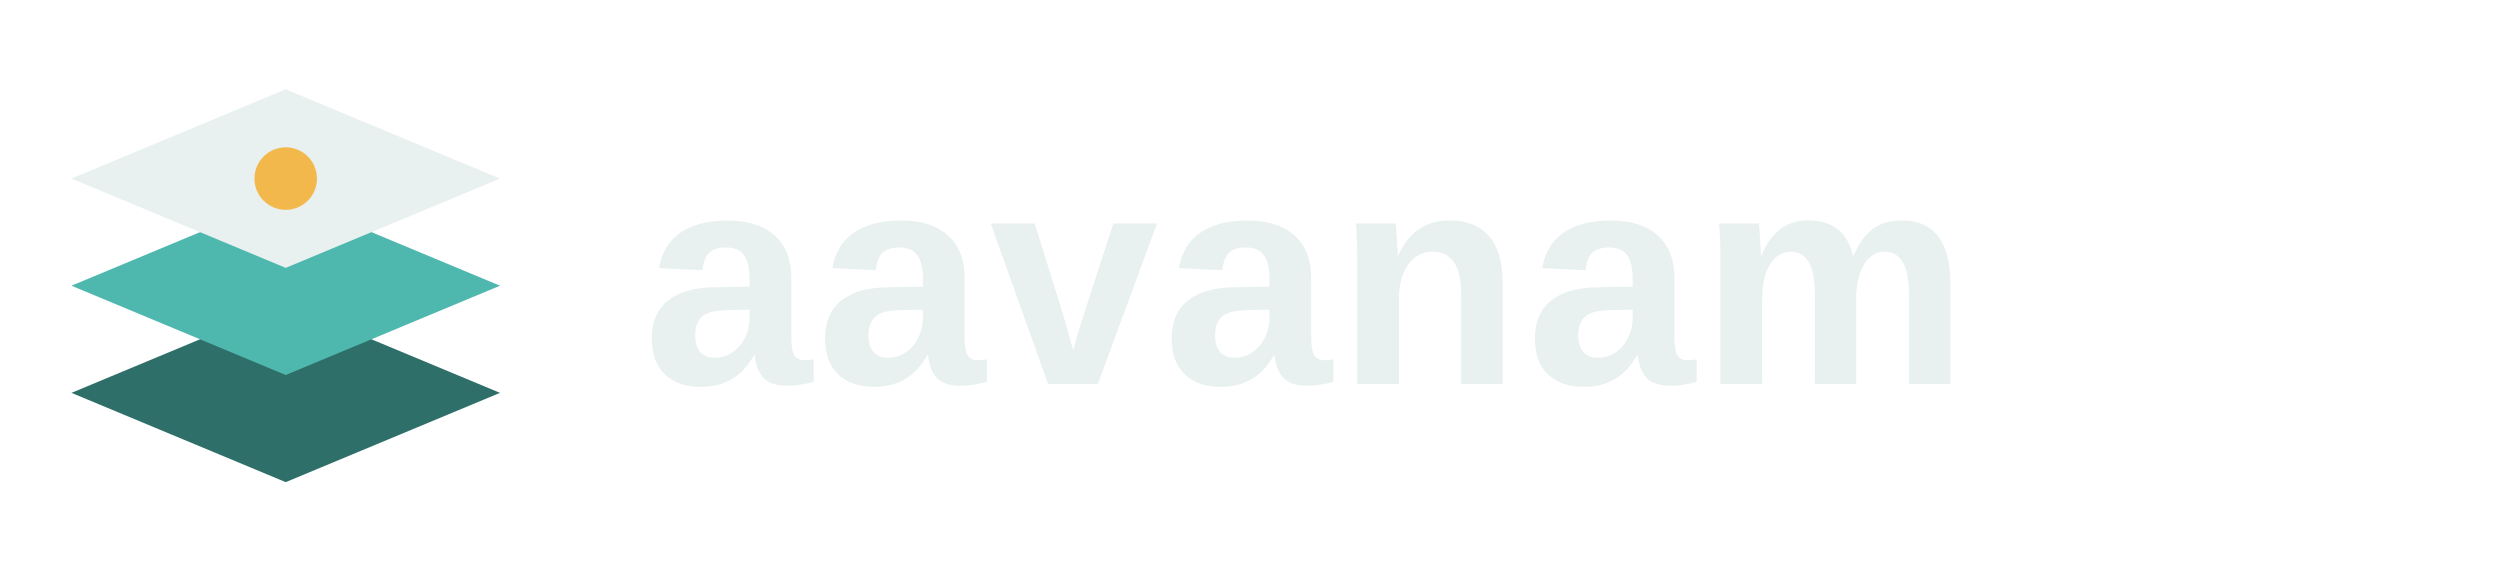
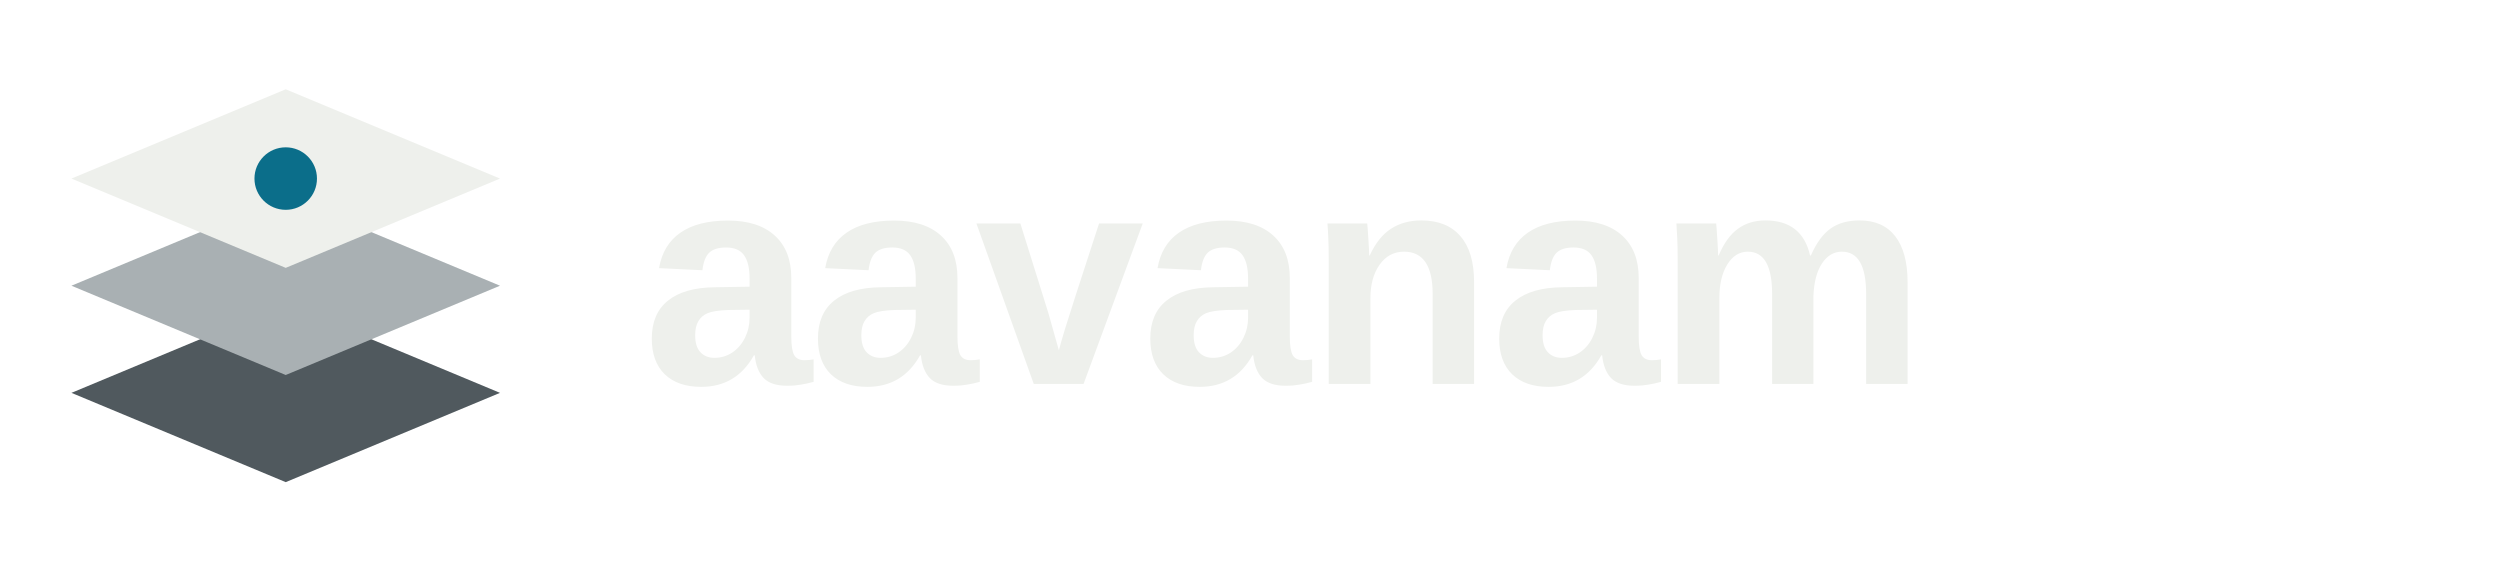
<svg xmlns="http://www.w3.org/2000/svg" viewBox="0 0 280 64" width="280" height="64" role="img" aria-label="Aavanam">
-   <path d="M32 34 L56 44 L32 54 L8 44 Z" fill="#2E6F69" />
-   <path d="M32 22 L56 32 L32 42 L8 32 Z" fill="#4FB8AE" />
-   <path d="M32 10 L56 20 L32 30 L8 20 Z" fill="#E8F1EF" />
-   <circle cx="32" cy="20" r="3.5" fill="#F2B84B" />
-   <text x="72" y="43" fill="#E8F1EF" font-family="'IBM Plex Sans', 'Helvetica Neue', Arial, sans-serif" font-size="34" font-weight="600" letter-spacing="0.5">aavanam</text>
+   <path d="M32 34 L56 44 L32 54 L8 44 Z" fill="#50595E" />
+   <path d="M32 22 L56 32 L32 42 L8 32 Z" fill="#A9B0B3" />
+   <path d="M32 10 L56 20 L32 30 L8 20 Z" fill="#EEF0EC" />
+   <circle cx="32" cy="20" r="3.5" fill="#0B6E8A" />
+   <text x="72" y="43" fill="#EEF0EC" font-family="'IBM Plex Sans', 'Helvetica Neue', Arial, sans-serif" font-size="34" font-weight="600" letter-spacing="-0.3">aavanam</text>
</svg>
